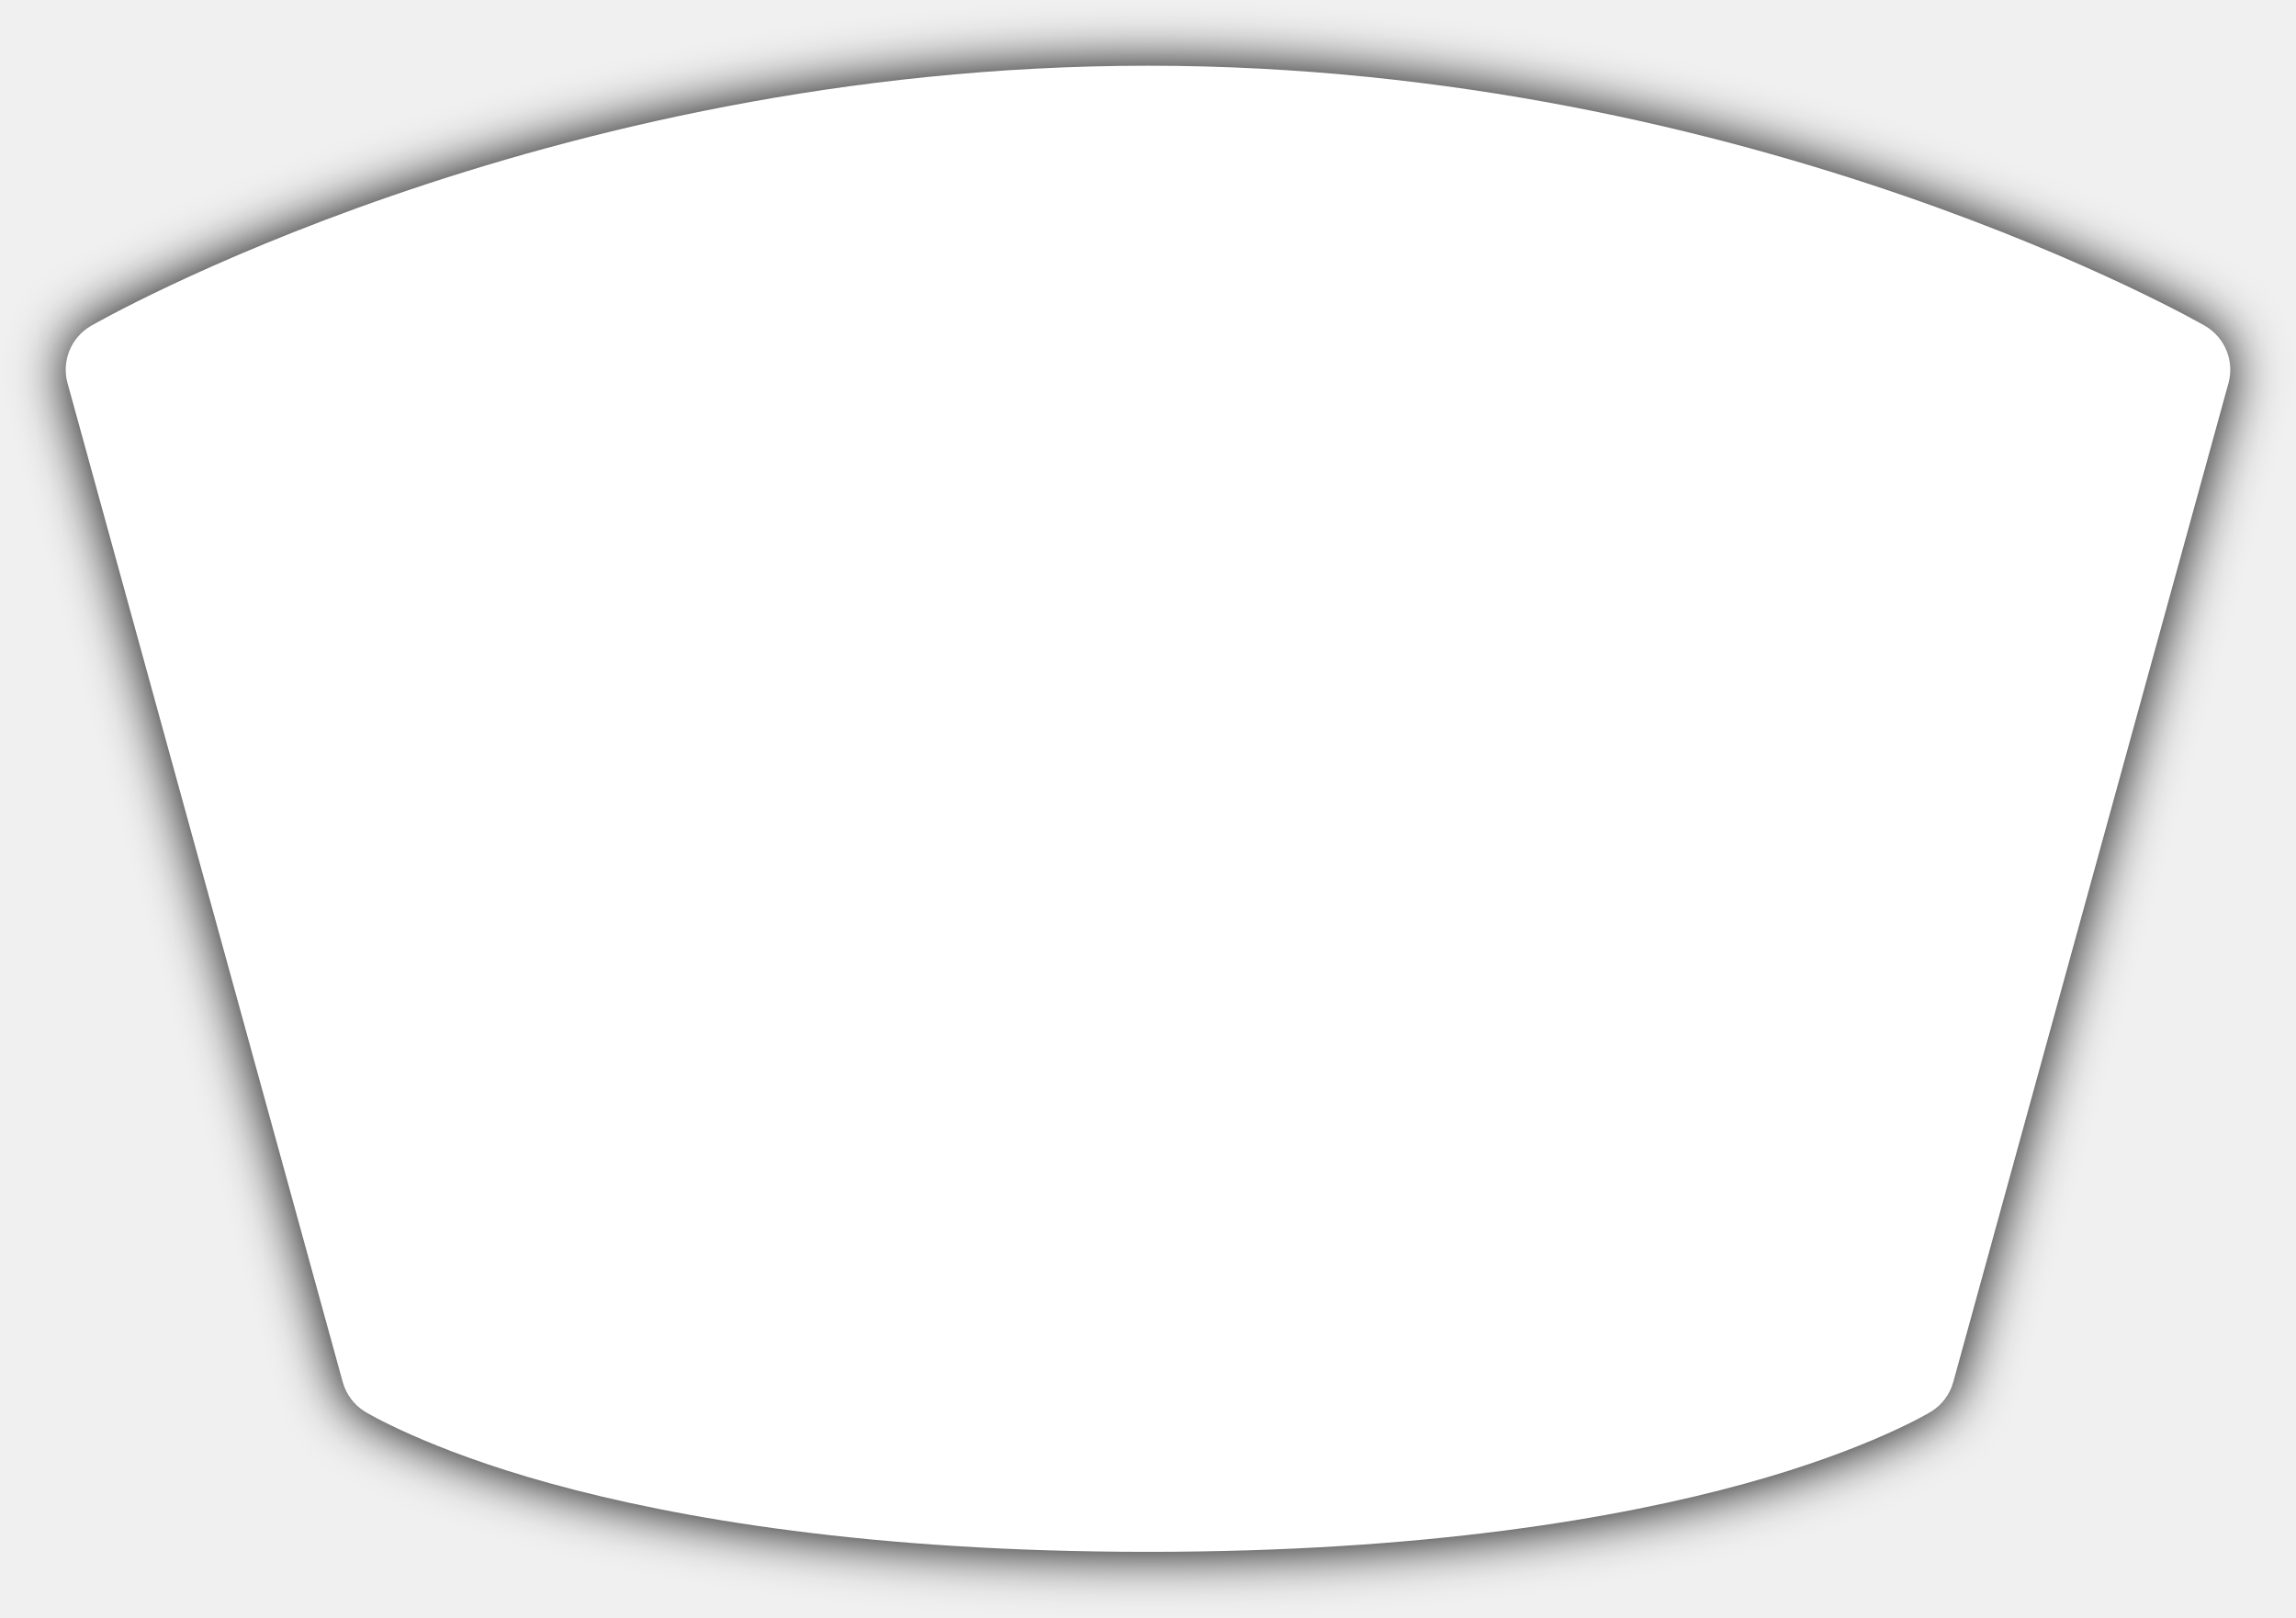
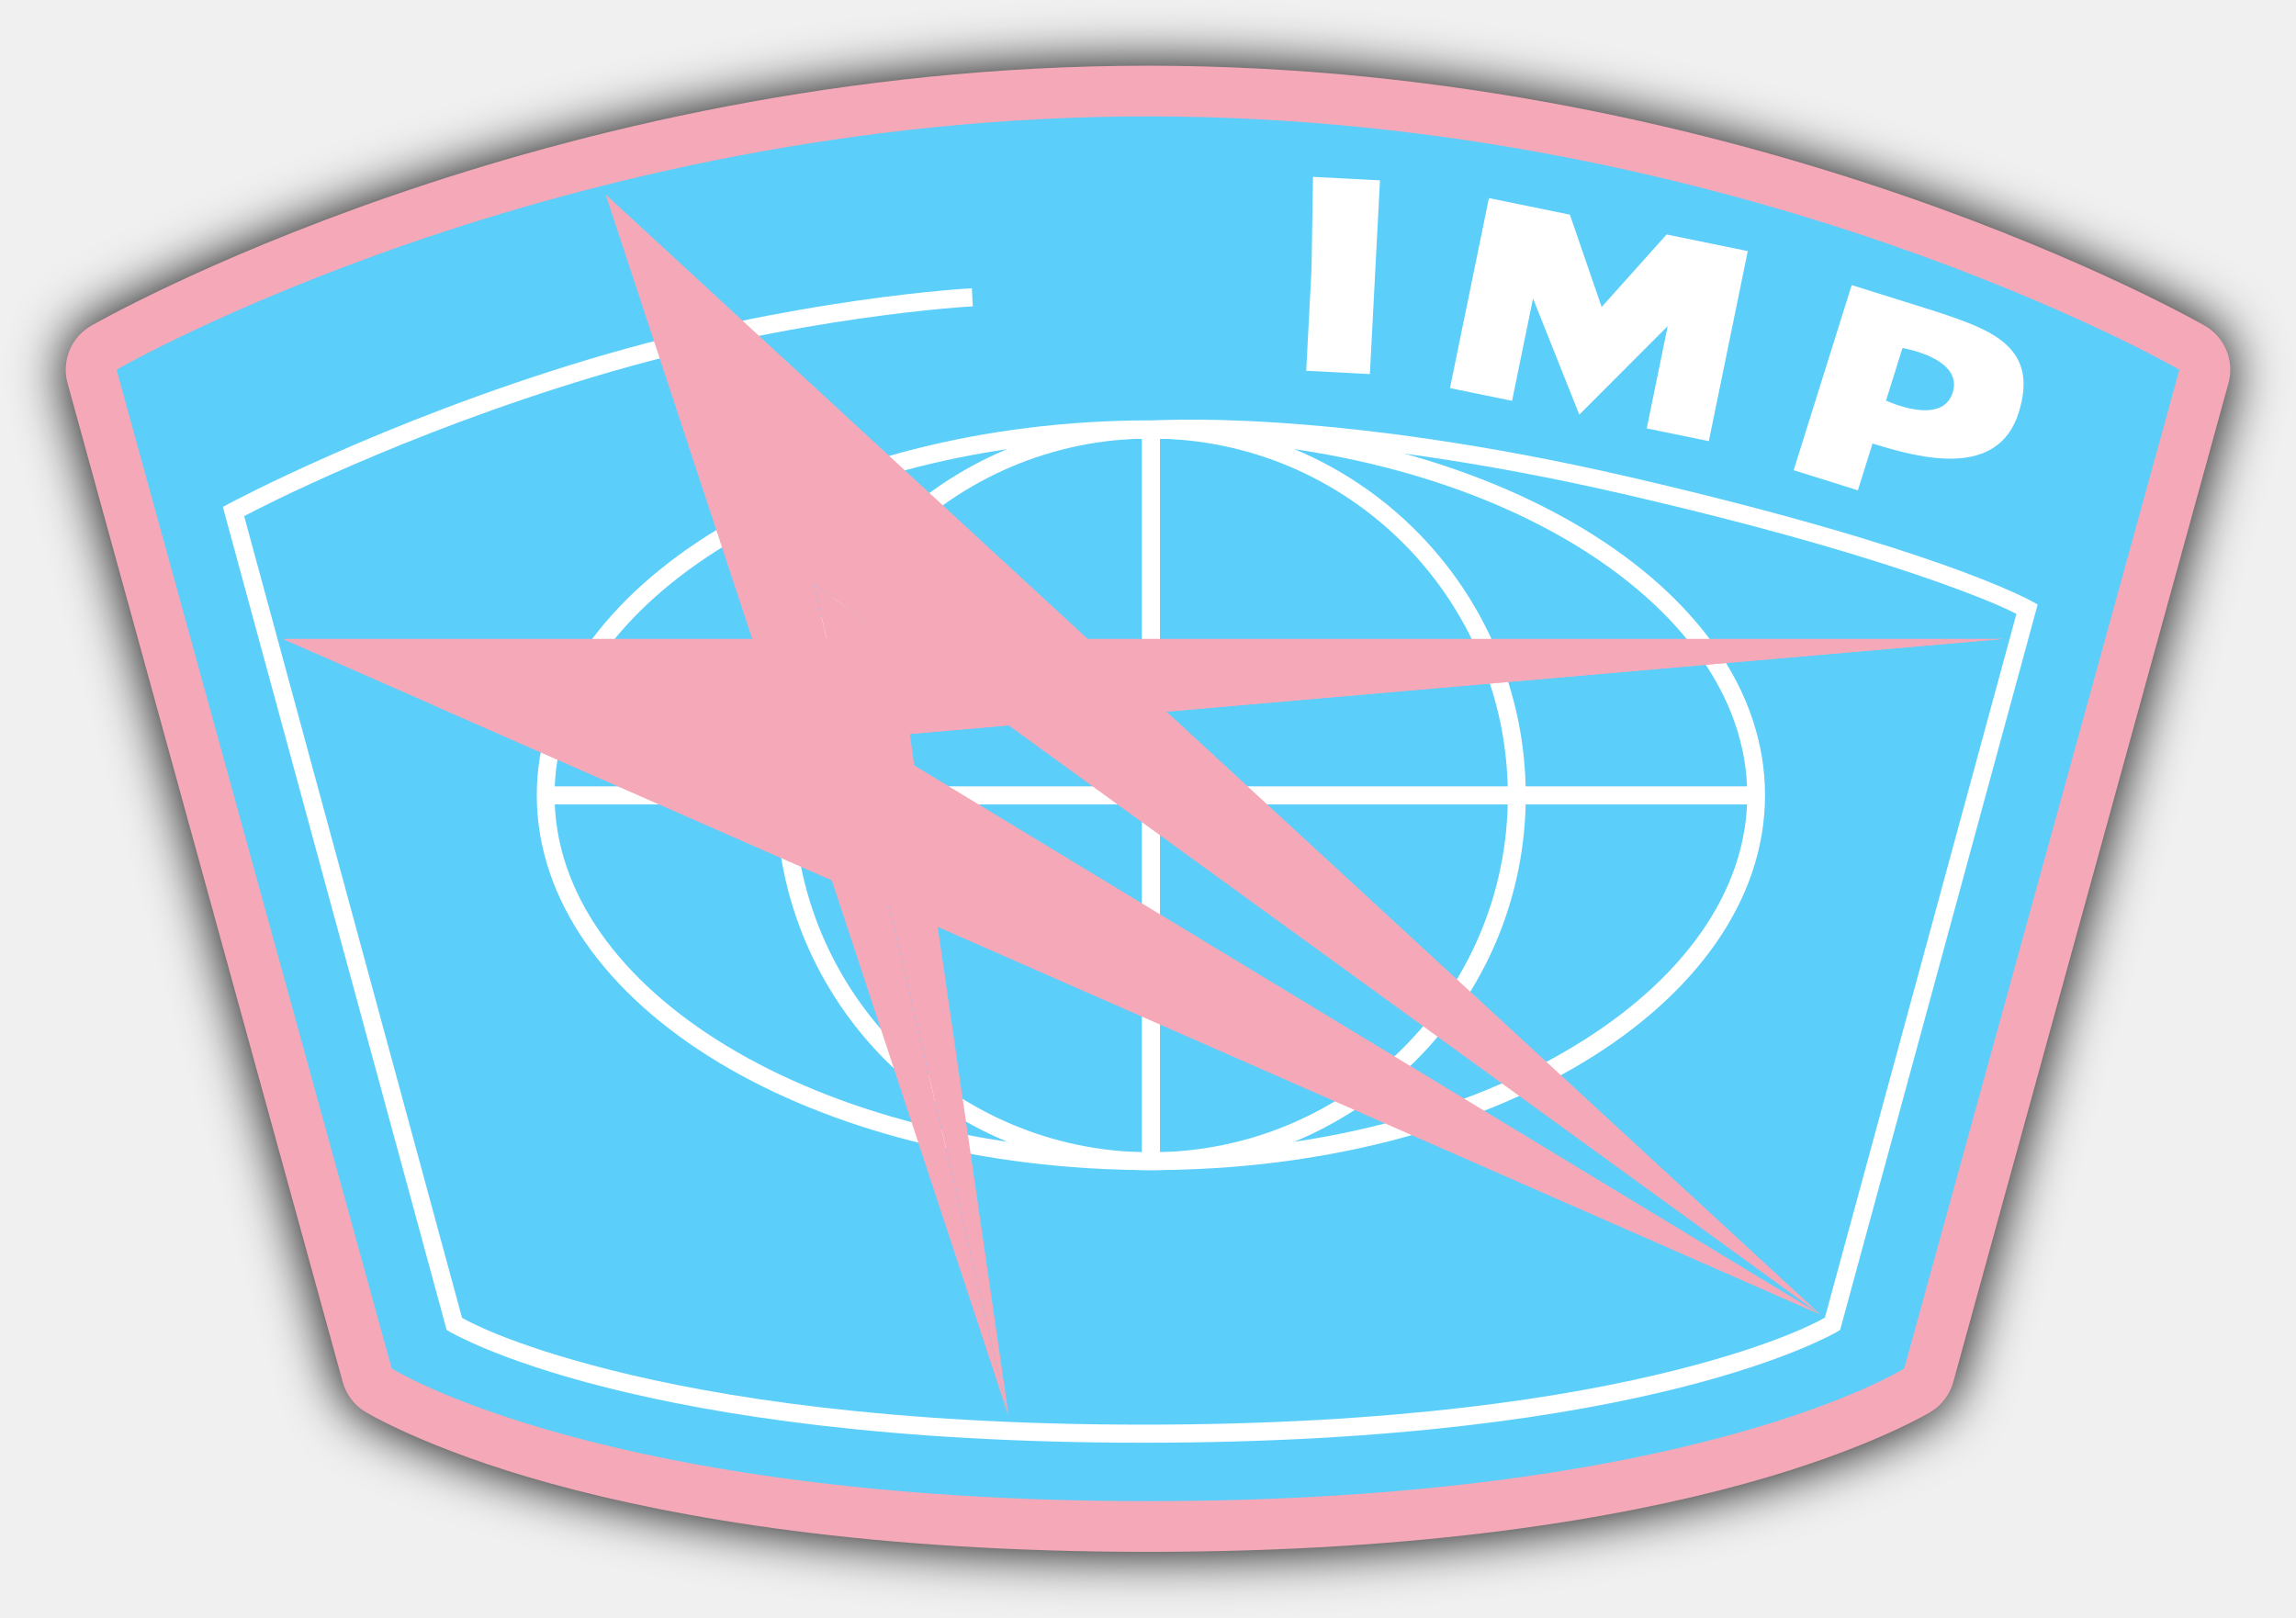
<svg xmlns="http://www.w3.org/2000/svg" xmlns:xlink="http://www.w3.org/1999/xlink" id="svg2" width="432.223" height="304.546" version="1.0">
  <defs id="defs5">
    <linearGradient id="swatch1">
      <stop style="stop-color:#000000;stop-opacity:1;" offset="0" id="stop1" />
    </linearGradient>
    <linearGradient id="swatch18">
-       <stop style="stop-color:#ffffff;stop-opacity:1;" offset="0" id="stop18" />
+       <stop style="stop-color:#5bcefa;stop-opacity:1;" offset="0" id="stop18" />
    </linearGradient>
    <linearGradient id="swatch10">
      <stop style="stop-color:#ffd700;stop-opacity:1;" offset="0" id="stop10" />
    </linearGradient>
    <linearGradient id="swatch9">
-       <stop style="stop-color:#ffffff;stop-opacity:1;" offset="0" id="stop9" />
+       <stop style="stop-color:#f5a9b8;stop-opacity:1;" offset="0" id="stop9" />
    </linearGradient>
    <linearGradient id="swatch8">
      <stop style="stop-color:#cc0000;stop-opacity:1;" offset="0" id="stop8" />
    </linearGradient>
    <linearGradient id="swatch6">
-       <stop style="stop-color:#ffffff;stop-opacity:1;" offset="0" id="stop6" />
+       <stop style="stop-color:#f5a9b8;stop-opacity:1;" offset="0" id="stop6" />
    </linearGradient>
    <linearGradient id="swatch5">
      <stop style="stop-color:#f5a9b8;stop-opacity:1;" offset="0" id="stop5" />
    </linearGradient>
    <linearGradient id="swatch4">
      <stop style="stop-color:#ffffff;stop-opacity:1;" offset="0" id="stop4" />
    </linearGradient>
    <clipPath clipPathUnits="userSpaceOnUse" id="clipPath4533">
      <path style="fill:#ffffff;fill-opacity:1;stroke:none" d="m 774.967,674.013 129.504,0 0,88.391 -129.504,0 z" id="path4535" />
    </clipPath>
    <filter id="filter5377" color-interpolation-filters="sRGB" x="-0.03" y="-0.044" width="1.061" height="1.088">
      <feGaussianBlur stdDeviation="5.155" id="feGaussianBlur5379" />
    </filter>
    <linearGradient xlink:href="#swatch6" id="linearGradient4" x1="114.005" y1="151.667" x2="342.714" y2="151.667" gradientUnits="userSpaceOnUse" />
    <linearGradient xlink:href="#swatch6" id="linearGradient5" x1="12.371" y1="152.273" x2="419.851" y2="152.273" gradientUnits="userSpaceOnUse" />
    <linearGradient xlink:href="#swatch18" id="linearGradient6" x1="21.941" y1="152.272" x2="410.271" y2="152.272" gradientUnits="userSpaceOnUse" />
    <linearGradient xlink:href="#swatch6" id="linearGradient8" x1="-375.559" y1="87.655" x2="-115.016" y2="87.655" gradientUnits="userSpaceOnUse" />
    <linearGradient xlink:href="#swatch9" id="linearGradient9" x1="-400.5" y1="87.65" x2="-115.016" y2="87.65" gradientUnits="userSpaceOnUse" />
    <linearGradient xlink:href="#swatch9" id="linearGradient10" x1="153.221" y1="188.357" x2="189.908" y2="188.357" gradientUnits="userSpaceOnUse" />
    <linearGradient xlink:href="#swatch4" id="linearGradient18" x1="29.581" y1="139.748" x2="371.229" y2="139.748" gradientUnits="userSpaceOnUse" />
    <linearGradient xlink:href="#swatch4" id="linearGradient28" gradientUnits="userSpaceOnUse" x1="29.581" y1="139.748" x2="371.229" y2="139.748" gradientTransform="translate(-6.474237,-1.418704)" />
    <linearGradient xlink:href="#swatch4" id="linearGradient29" gradientUnits="userSpaceOnUse" x1="29.581" y1="139.748" x2="371.229" y2="139.748" />
    <linearGradient xlink:href="#swatch4" id="linearGradient1" x1="-220.949" y1="-33.691" x2="-184.052" y2="-33.691" gradientUnits="userSpaceOnUse" />
  </defs>
  <g id="layer2" />
  <path id="path5343" d="m 216.094,12.371 c -114.218,0 -198.942,48.964 -198.942,48.964 a 9.557,9.557 0 0 0 -4.435,10.822 l 51.802,188.05 a 9.557,9.557 0 0 0 4.116,5.535 c 0,0 11.603,7.137 35.233,13.625 23.63,6.488 60.078,12.809 112.227,12.809 52.149,0 88.624,-6.321 112.262,-12.809 23.638,-6.488 35.233,-13.625 35.233,-13.625 a 9.557,9.557 0 0 0 4.116,-5.535 L 419.507,72.157 a 9.557,9.557 0 0 0 -4.435,-10.822 c 0,0 -84.76,-48.964 -198.978,-48.964 z" style="fill:#000000;fill-opacity:1;stroke:none;filter:url(#filter5377)" />
  <path style="display:none;fill:#cc0000;fill-opacity:1;stroke:none" d="m 216.094,12.371 c -114.218,0 -198.942,48.964 -198.942,48.964 a 9.557,9.557 0 0 0 -4.435,10.822 l 51.802,188.05 a 9.557,9.557 0 0 0 4.116,5.535 c 0,0 11.603,7.137 35.233,13.625 23.63,6.488 60.078,12.809 112.227,12.809 52.149,0 88.624,-6.321 112.262,-12.809 23.638,-6.488 35.233,-13.625 35.233,-13.625 a 9.557,9.557 0 0 0 4.116,-5.535 L 419.507,72.157 a 9.557,9.557 0 0 0 -4.435,-10.822 c 0,0 -84.76,-48.964 -198.978,-48.964 z" id="path5278" />
  <path style="fill:url(#linearGradient5);fill-opacity:1;stroke:none" d="m 216.094,12.371 c -114.218,0 -198.942,48.964 -198.942,48.964 a 9.557,9.557 0 0 0 -4.435,10.822 l 51.802,188.05 a 9.557,9.557 0 0 0 4.116,5.535 c 0,0 11.603,7.137 35.233,13.625 23.63,6.488 60.078,12.809 112.227,12.809 52.149,0 88.624,-6.321 112.262,-12.809 23.638,-6.488 35.233,-13.625 35.233,-13.625 a 9.557,9.557 0 0 0 4.116,-5.535 L 419.507,72.157 a 9.557,9.557 0 0 0 -4.435,-10.822 c 0,0 -84.76,-48.964 -198.978,-48.964 z" id="path2" />
  <path style="display:none;fill:#0153a6;fill-opacity:1;stroke:none" d="m 21.941,69.602 51.799,188.047 c 0,0 39.617,24.979 142.366,24.979 102.749,0 142.366,-24.979 142.366,-24.979 L 410.271,69.602 c 0,0 -82.672,-47.687 -194.165,-47.687 -111.493,0 -194.165,47.687 -194.165,47.687" id="path5232" />
  <path style="display:inline;fill:url(#linearGradient6);fill-opacity:1;stroke:none" d="m 21.941,69.602 51.799,188.047 c 0,0 39.617,24.979 142.366,24.979 102.749,0 142.366,-24.979 142.366,-24.979 L 410.271,69.602 c 0,0 -82.672,-47.687 -194.165,-47.687 -111.493,0 -194.165,47.687 -194.165,47.687" id="path1" />
  <g id="g5327" style="display:none;fill:#ffffff" transform="translate(12.37111,12.37111)">
    <g id="g5318" style="fill:#ffffff">
      <g id="g5074" style="fill:#ffffff;stroke:#ffffff;stroke-opacity:1" transform="matrix(1.135395,0,0,1.135395,495.5188,71.9911)">
        <g transform="translate(-64.35556,55.085)" id="g5066" style="fill:#ffffff;stroke:#ffffff;stroke-opacity:1">
          <path style="color:#000000;font-style:normal;font-variant:normal;font-weight:normal;font-stretch:normal;font-size:medium;line-height:normal;font-family:Sans;-inkscape-font-specification:Sans;text-indent:0;text-align:start;text-decoration:none;text-decoration-line:none;letter-spacing:normal;word-spacing:normal;text-transform:none;writing-mode:lr-tb;direction:ltr;baseline-shift:baseline;text-anchor:start;display:inline;overflow:visible;visibility:visible;fill:#ffffff;fill-opacity:1;stroke:none;stroke-width:3;marker:none;enable-background:accumulate" d="m -258,-3.656 v 59.75 h -99.906 v 3 H -258 V 118.875 h 3 V 59.094 h 99.906 v -3 H -255 v -59.75 z" transform="translate(64.35556,-55.085)" id="path5058" />
        </g>
        <g id="g5070" style="fill:#ffffff;stroke:#ffffff;stroke-opacity:1">
          <path style="color:#000000;font-style:normal;font-variant:normal;font-weight:normal;font-stretch:normal;font-size:medium;line-height:normal;font-family:Sans;-inkscape-font-specification:Sans;text-indent:0;text-align:start;text-decoration:none;text-decoration-line:none;letter-spacing:normal;word-spacing:normal;text-transform:none;writing-mode:lr-tb;direction:ltr;baseline-shift:baseline;text-anchor:start;display:inline;overflow:visible;visibility:visible;fill:#ffffff;fill-opacity:1;stroke:none;stroke-width:0.858;marker:none;enable-background:accumulate" d="m -256.503,-4.6 c -27.959,0 -53.327,6.874 -71.778,18.026 -18.451,11.152 -30.044,26.716 -30.044,44.137 0,17.422 11.593,33.094 30.044,44.247 18.451,11.152 43.819,17.917 71.778,17.917 27.959,0 53.327,-6.765 71.778,-17.917 18.451,-11.152 30.044,-26.825 30.044,-44.247 0,-17.422 -11.593,-32.985 -30.044,-44.137 -18.451,-11.152 -43.819,-18.026 -71.778,-18.026 z m 0,3.059 c 27.469,0 52.266,6.677 70.139,17.48 17.873,10.803 28.733,25.544 28.733,41.625 0,16.081 -10.86,30.822 -28.733,41.625 -17.873,10.803 -42.67,17.589 -70.139,17.589 -27.469,0 -52.376,-6.787 -70.248,-17.589 -17.873,-10.803 -28.624,-25.544 -28.624,-41.625 0,-16.081 10.751,-30.822 28.624,-41.625 17.873,-10.803 42.779,-17.48 70.248,-17.48 z" id="path1298-6" />
          <path style="color:#000000;font-style:normal;font-variant:normal;font-weight:normal;font-stretch:normal;font-size:medium;line-height:normal;font-family:Sans;-inkscape-font-specification:Sans;text-indent:0;text-align:start;text-decoration:none;text-decoration-line:none;letter-spacing:normal;word-spacing:normal;text-transform:none;writing-mode:lr-tb;direction:ltr;baseline-shift:baseline;text-anchor:start;display:inline;overflow:visible;visibility:visible;fill:#ffffff;fill-opacity:1;stroke:none;stroke-width:1.357;marker:none;enable-background:accumulate" d="m -256.538,-4.555 c -34.313,0 -62.117,27.873 -62.117,62.186 0,34.313 27.804,62.117 62.117,62.117 34.313,0 62.186,-27.804 62.186,-62.117 0,-34.313 -27.873,-62.186 -62.186,-62.186 z m 0,2.971 c 32.692,0 59.215,26.523 59.215,59.215 0,32.692 -26.523,59.146 -59.215,59.146 -32.692,0 -59.146,-26.454 -59.146,-59.146 0,-32.692 26.454,-59.215 59.146,-59.215 z" id="path5056" />
        </g>
      </g>
      <path style="color:#000000;font-style:normal;font-variant:normal;font-weight:normal;font-stretch:normal;font-size:medium;line-height:normal;font-family:Sans;-inkscape-font-specification:Sans;text-indent:0;text-align:start;text-decoration:none;text-decoration-line:none;letter-spacing:normal;word-spacing:normal;text-transform:none;writing-mode:lr-tb;direction:ltr;baseline-shift:baseline;text-anchor:start;display:inline;overflow:visible;visibility:visible;fill:#ffffff;fill-opacity:1;stroke:none;stroke-width:3;marker:none;enable-background:accumulate" d="m 170.583,41.903 c 0,0 -33.297,1.717 -72.204,13.412 -38.868,11.684 -67.591,27.108 -67.591,27.108 l -1.206,0.639 0.355,1.313 41.584,152.959 0.177,0.674 0.603,0.355 c 0,0 8.822,5.298 29.449,10.502 20.628,5.205 53.187,10.396 101.121,10.396 47.934,0 80.494,-5.191 101.121,-10.396 20.628,-5.205 29.485,-10.502 29.485,-10.502 l 0.568,-0.355 0.177,-0.674 36.652,-134.615 0.355,-1.277 -1.171,-0.639 c 0,0 -4.558,-2.565 -16.179,-6.706 C 342.257,89.955 323.473,84.18 294.767,77.526 237.271,64.2 204.077,66.846 204.077,66.846 l 0.284,3.406 c 0,0 32.542,-2.666 89.661,10.573 28.601,6.629 47.247,12.41 58.721,16.499 9.577,3.413 13.247,5.252 14.476,5.89 l -36.049,132.486 c -0.637,0.378 -8.486,4.941 -27.995,9.864 -20.323,5.128 -52.616,10.29 -100.305,10.29 -47.689,0 -79.982,-5.162 -100.305,-10.29 -19.447,-4.907 -27.275,-9.424 -27.959,-9.828 L 33.591,84.8 C 36.705,83.159 63.138,69.471 99.373,58.579 137.855,47.012 170.76,45.309 170.76,45.309 Z" id="path5206" />
    </g>
    <g id="text5211" style="font-style:normal;font-weight:normal;font-size:53.364px;line-height:125%;font-family:Sans;letter-spacing:0px;word-spacing:0px;fill:#ffffff;fill-opacity:1;stroke:none" transform="matrix(1.347147,0.05480973,-0.03886899,0.9553454,493.9764,82.84926)">
      <path id="path5220" style="font-variant:normal;font-weight:bold;font-stretch:normal;font-family:Arial;-inkscape-font-specification:'Arial Bold';letter-spacing:4.11px;fill:#ffffff" d="m -217.045,-14.888 v -38.199 h 11.543 l 6.931,16.557 6.853,-16.557 h 11.569 v 38.199 h -8.85 v -20.57 l -9.611,20.57 -9.585,-20.57 v 20.57 z" />
    </g>
    <g transform="matrix(1.323149,0.2590066,-0.1836777,0.9383273,489.1231,120.3886)" style="font-style:normal;font-weight:normal;font-size:53.364px;line-height:125%;font-family:Sans;letter-spacing:0px;word-spacing:0px;fill:#ffffff;fill-opacity:1;stroke:none" id="g5239">
      <path d="m -168.221,-53.088 h 8.902 v 20.682 l 12.109,-20.682 h 9.371 v 38.199 h -8.902 v -20.186 l -12.083,20.186 h -9.397 z" style="font-variant:normal;font-weight:bold;font-stretch:normal;font-family:Arial;-inkscape-font-specification:'Arial Bold';letter-spacing:4.11px;fill:#ffffff" id="path5243" />
    </g>
    <g transform="matrix(1.286543,0.4032562,-0.2859741,0.9123676,482.9531,140.4925)" style="font-style:normal;font-weight:normal;font-size:53.364px;line-height:125%;font-family:Sans;letter-spacing:0px;word-spacing:0px;fill:#ffffff;fill-opacity:1;stroke:none" id="g5247">
      <path d="m -125.86,-14.888 v -38.199 h 12.377 c 8.083,0.186 15.201,0.541 15.201,14.127 0,13.586 -10.994,14.413 -18.181,14.413 v 9.66 z m 9.397,-29.362 v 10.84 c 0,0 8.549,1.68 8.549,-5.446 0,-7.126 -8.549,-5.394 -8.549,-5.394 z" style="font-variant:normal;font-weight:bold;font-stretch:normal;font-family:Arial;-inkscape-font-specification:'Arial Bold';letter-spacing:4.11px;fill:#ffffff" id="path5251" />
    </g>
  </g>
  <g id="g18" style="fill:url(#linearGradient18);fill-opacity:1" transform="translate(12.37111,12.37111)">
    <g id="g14" style="fill:url(#linearGradient18);fill-opacity:1">
      <g id="g13" style="fill:url(#linearGradient18);stroke:#ffffff;stroke-opacity:1;fill-opacity:1" transform="matrix(1.135395,0,0,1.135395,495.5188,71.9911)">
        <g transform="translate(-64.35556,55.085)" id="g10" style="fill:url(#linearGradient18);stroke:#ffffff;stroke-opacity:1;fill-opacity:1">
          <path style="font-size:medium;font-style:normal;font-variant:normal;font-weight:normal;font-stretch:normal;text-indent:0;text-align:start;text-decoration:none;line-height:normal;letter-spacing:normal;word-spacing:normal;text-transform:none;direction:ltr;block-progression:tb;writing-mode:lr-tb;text-anchor:start;baseline-shift:baseline;color:#000000;fill:url(#linearGradient18);fill-opacity:1;stroke:none;stroke-width:3;marker:none;visibility:visible;display:inline;overflow:visible;enable-background:accumulate;font-family:Sans;-inkscape-font-specification:Sans" d="m -258,-3.656 0,59.75 -99.906,0 0,3 99.906,0 0,59.781 3,0 0,-59.781 99.906,0 0,-3 -99.906,0 0,-59.75 -3,0 z" transform="translate(64.35556,-55.085)" id="path10" />
        </g>
        <g id="g12" style="fill:url(#linearGradient18);stroke:#ffffff;stroke-opacity:1;fill-opacity:1">
          <path style="font-size:medium;font-style:normal;font-variant:normal;font-weight:normal;font-stretch:normal;text-indent:0;text-align:start;text-decoration:none;line-height:normal;letter-spacing:normal;word-spacing:normal;text-transform:none;direction:ltr;block-progression:tb;writing-mode:lr-tb;text-anchor:start;baseline-shift:baseline;color:#000000;fill:url(#linearGradient18);fill-opacity:1;stroke:none;stroke-width:0.858;marker:none;visibility:visible;display:inline;overflow:visible;enable-background:accumulate;font-family:Sans;-inkscape-font-specification:Sans" d="m -256.503,-4.6 c -27.959,0 -53.327,6.874 -71.778,18.026 -18.451,11.152 -30.044,26.716 -30.044,44.137 0,17.422 11.593,33.094 30.044,44.247 18.451,11.152 43.819,17.917 71.778,17.917 27.959,0 53.327,-6.765 71.778,-17.917 18.451,-11.152 30.044,-26.825 30.044,-44.247 0,-17.422 -11.593,-32.985 -30.044,-44.137 -18.451,-11.152 -43.819,-18.026 -71.778,-18.026 z m 0,3.059 c 27.469,0 52.266,6.677 70.139,17.48 17.873,10.803 28.733,25.544 28.733,41.625 0,16.081 -10.86,30.822 -28.733,41.625 -17.873,10.803 -42.67,17.589 -70.139,17.589 -27.469,0 -52.376,-6.787 -70.248,-17.589 -17.873,-10.803 -28.624,-25.544 -28.624,-41.625 0,-16.081 10.751,-30.822 28.624,-41.625 17.873,-10.803 42.779,-17.48 70.248,-17.48 z" id="path11" />
          <path style="font-size:medium;font-style:normal;font-variant:normal;font-weight:normal;font-stretch:normal;text-indent:0;text-align:start;text-decoration:none;line-height:normal;letter-spacing:normal;word-spacing:normal;text-transform:none;direction:ltr;block-progression:tb;writing-mode:lr-tb;text-anchor:start;baseline-shift:baseline;color:#000000;fill:url(#linearGradient18);fill-opacity:1;stroke:none;stroke-width:1.357;marker:none;visibility:visible;display:inline;overflow:visible;enable-background:accumulate;font-family:Sans;-inkscape-font-specification:Sans" d="m -256.538,-4.555 c -34.313,0 -62.117,27.873 -62.117,62.186 0,34.313 27.804,62.117 62.117,62.117 34.313,0 62.186,-27.804 62.186,-62.117 0,-34.313 -27.873,-62.186 -62.186,-62.186 z m 0,2.971 c 32.692,0 59.215,26.523 59.215,59.215 0,32.692 -26.523,59.146 -59.215,59.146 -32.692,0 -59.146,-26.454 -59.146,-59.146 0,-32.692 26.454,-59.215 59.146,-59.215 z" id="path12" />
        </g>
      </g>
      <path style="font-size:medium;font-style:normal;font-variant:normal;font-weight:normal;font-stretch:normal;text-indent:0;text-align:start;text-decoration:none;line-height:normal;letter-spacing:normal;word-spacing:normal;text-transform:none;direction:ltr;block-progression:tb;writing-mode:lr-tb;text-anchor:start;baseline-shift:baseline;color:#000000;fill:url(#linearGradient18);fill-opacity:1;stroke:none;stroke-width:3;marker:none;visibility:visible;display:inline;overflow:visible;enable-background:accumulate;font-family:Sans;-inkscape-font-specification:Sans" d="m 170.583,41.903 c 0,0 -33.297,1.717 -72.204,13.412 -38.868,11.684 -67.591,27.108 -67.591,27.108 l -1.206,0.639 0.355,1.313 41.584,152.959 0.177,0.674 0.603,0.355 c 0,0 8.822,5.298 29.449,10.502 20.628,5.205 53.187,10.396 101.121,10.396 47.934,0 80.494,-5.191 101.121,-10.396 20.628,-5.205 29.485,-10.502 29.485,-10.502 l 0.568,-0.355 0.177,-0.674 36.652,-134.615 0.355,-1.277 -1.171,-0.639 c 0,0 -4.558,-2.565 -16.179,-6.706 C 342.257,89.955 323.473,84.18 294.767,77.526 237.271,64.2 204.077,66.846 204.077,66.846 l 0.284,3.406 c 0,0 32.542,-2.666 89.661,10.573 28.601,6.629 47.247,12.41 58.721,16.499 9.577,3.413 13.247,5.252 14.476,5.89 l -36.049,132.486 c -0.637,0.378 -8.486,4.941 -27.995,9.864 -20.323,5.128 -52.616,10.29 -100.305,10.29 -47.689,0 -79.982,-5.162 -100.305,-10.29 -19.447,-4.907 -27.275,-9.424 -27.959,-9.828 L 33.591,84.8 C 36.705,83.159 63.138,69.471 99.373,58.579 137.855,47.012 170.76,45.309 170.76,45.309 l -0.177,-3.406 z" id="path13" />
    </g>
    <g transform="matrix(1.34643,0.07023504,-0.04980806,0.9548376,439.005,83.76654)" style="font-style:normal;font-weight:normal;font-size:53.364px;line-height:125%;font-family:Sans;letter-spacing:0px;word-spacing:0px;fill:url(#linearGradient29);fill-opacity:1;stroke:none" id="g16">
      <path d="m -153.684,-54.506 h 9.371 v 38.199 h -8.902 v -20.186 z" style="font-variant:normal;font-weight:bold;font-stretch:normal;font-family:Arial;-inkscape-font-specification:'Arial Bold';letter-spacing:4.11px;fill:url(#linearGradient28);fill-opacity:1" id="path15" />
    </g>
    <g id="g15" style="font-style:normal;font-weight:normal;font-size:53.364px;line-height:125%;font-family:Sans;letter-spacing:0px;word-spacing:0px;fill:url(#linearGradient1);fill-opacity:1;stroke:none" transform="matrix(1.320831,0.2705778,-0.1918836,0.9366837,549.622,134.1536)">
      <path id="path14" style="font-variant:normal;font-weight:bold;font-stretch:normal;font-family:Arial;-inkscape-font-specification:'Arial Bold';letter-spacing:4.11px;fill:url(#linearGradient1);fill-opacity:1" d="m -220.949,-14.591 v -38.199 h 11.543 l 6.931,16.557 6.853,-16.557 h 11.569 v 38.199 h -8.85 v -20.57 l -9.611,20.57 -9.585,-20.57 v 20.57 z" />
    </g>
    <g transform="matrix(1.286543,0.4032562,-0.2859741,0.9123676,482.9531,140.4925)" style="font-size:53.364px;font-style:normal;font-weight:normal;line-height:125%;letter-spacing:0px;word-spacing:0px;fill:url(#linearGradient18);fill-opacity:1;stroke:none;font-family:Sans" id="g17">
      <path d="m -125.86,-14.888 0,-38.199 12.377,0 c 8.083,0.186 15.201,0.541 15.201,14.127 0,13.586 -10.994,14.413 -18.181,14.413 l 0,9.66 z m 9.397,-29.362 0,10.84 c 0,0 8.549,1.68 8.549,-5.446 0,-7.126 -8.549,-5.394 -8.549,-5.394 z" style="font-variant:normal;font-weight:bold;font-stretch:normal;letter-spacing:4.11px;fill:url(#linearGradient18);font-family:Arial;-inkscape-font-specification:Arial Bold;fill-opacity:1" id="path16" />
    </g>
  </g>
  <g id="g5173" transform="matrix(1.135395,0,0,1.135395,507.8899,84.36222)" style="display:none">
    <path id="path5161" d="M -400.5,31.633 -145.513,143.666 -303.375,47.997 -115.016,31.633 H -400.5" style="fill:#ffd700;fill-opacity:1;stroke:none" />
    <path id="path5170" d="M -115.016,31.625 -375.559,42.594 -145.482,143.686 -328.094,50.156 Z" style="fill:#cc0000;fill-opacity:1;stroke:none" />
  </g>
  <g id="g8" transform="matrix(1.135395,0,0,1.135395,507.8899,84.36222)">
    <path id="path7" d="m -400.5,31.633 254.987,112.033 -157.862,-95.669 188.359,-16.363 -285.484,0" style="fill:url(#linearGradient9);fill-opacity:1;stroke:none" />
    <path id="path8" d="M -115.016,31.625 -375.559,42.594 -145.482,143.686 -328.094,50.156 z" style="fill:url(#linearGradient8);fill-opacity:1;stroke:none" />
  </g>
  <path style="display:none;fill:#ffd700;fill-opacity:1;stroke:none" d="m 153.221,109.98 36.687,156.755 -21.111,-145.543 z" id="path5144" />
  <path style="fill:url(#linearGradient10);fill-opacity:1;stroke:none" d="m 153.221,109.98 36.687,156.755 -21.111,-145.543 -15.576,-11.212 z" id="path4" />
  <text xml:space="preserve" style="font-size:45.416px;font-style:normal;font-weight:normal;line-height:125%;letter-spacing:0px;word-spacing:0px;fill:#000000;fill-opacity:1;stroke:none;font-family:Sans" x="271.853" y="51.662" id="text5215">
    <tspan id="tspan5217" x="271.853" y="51.662">  </tspan>
  </text>
  <path style="display:none;fill:#cc0000;fill-opacity:1;stroke:none" d="M 114.005,36.602 189.892,266.733 153.208,109.964 342.714,247.515 Z" id="path5108" />
  <path style="fill:url(#linearGradient4);fill-opacity:1;stroke:none" d="M 114.005,36.602 189.892,266.733 153.208,109.964 342.714,247.515 Z" id="path3" />
</svg>
